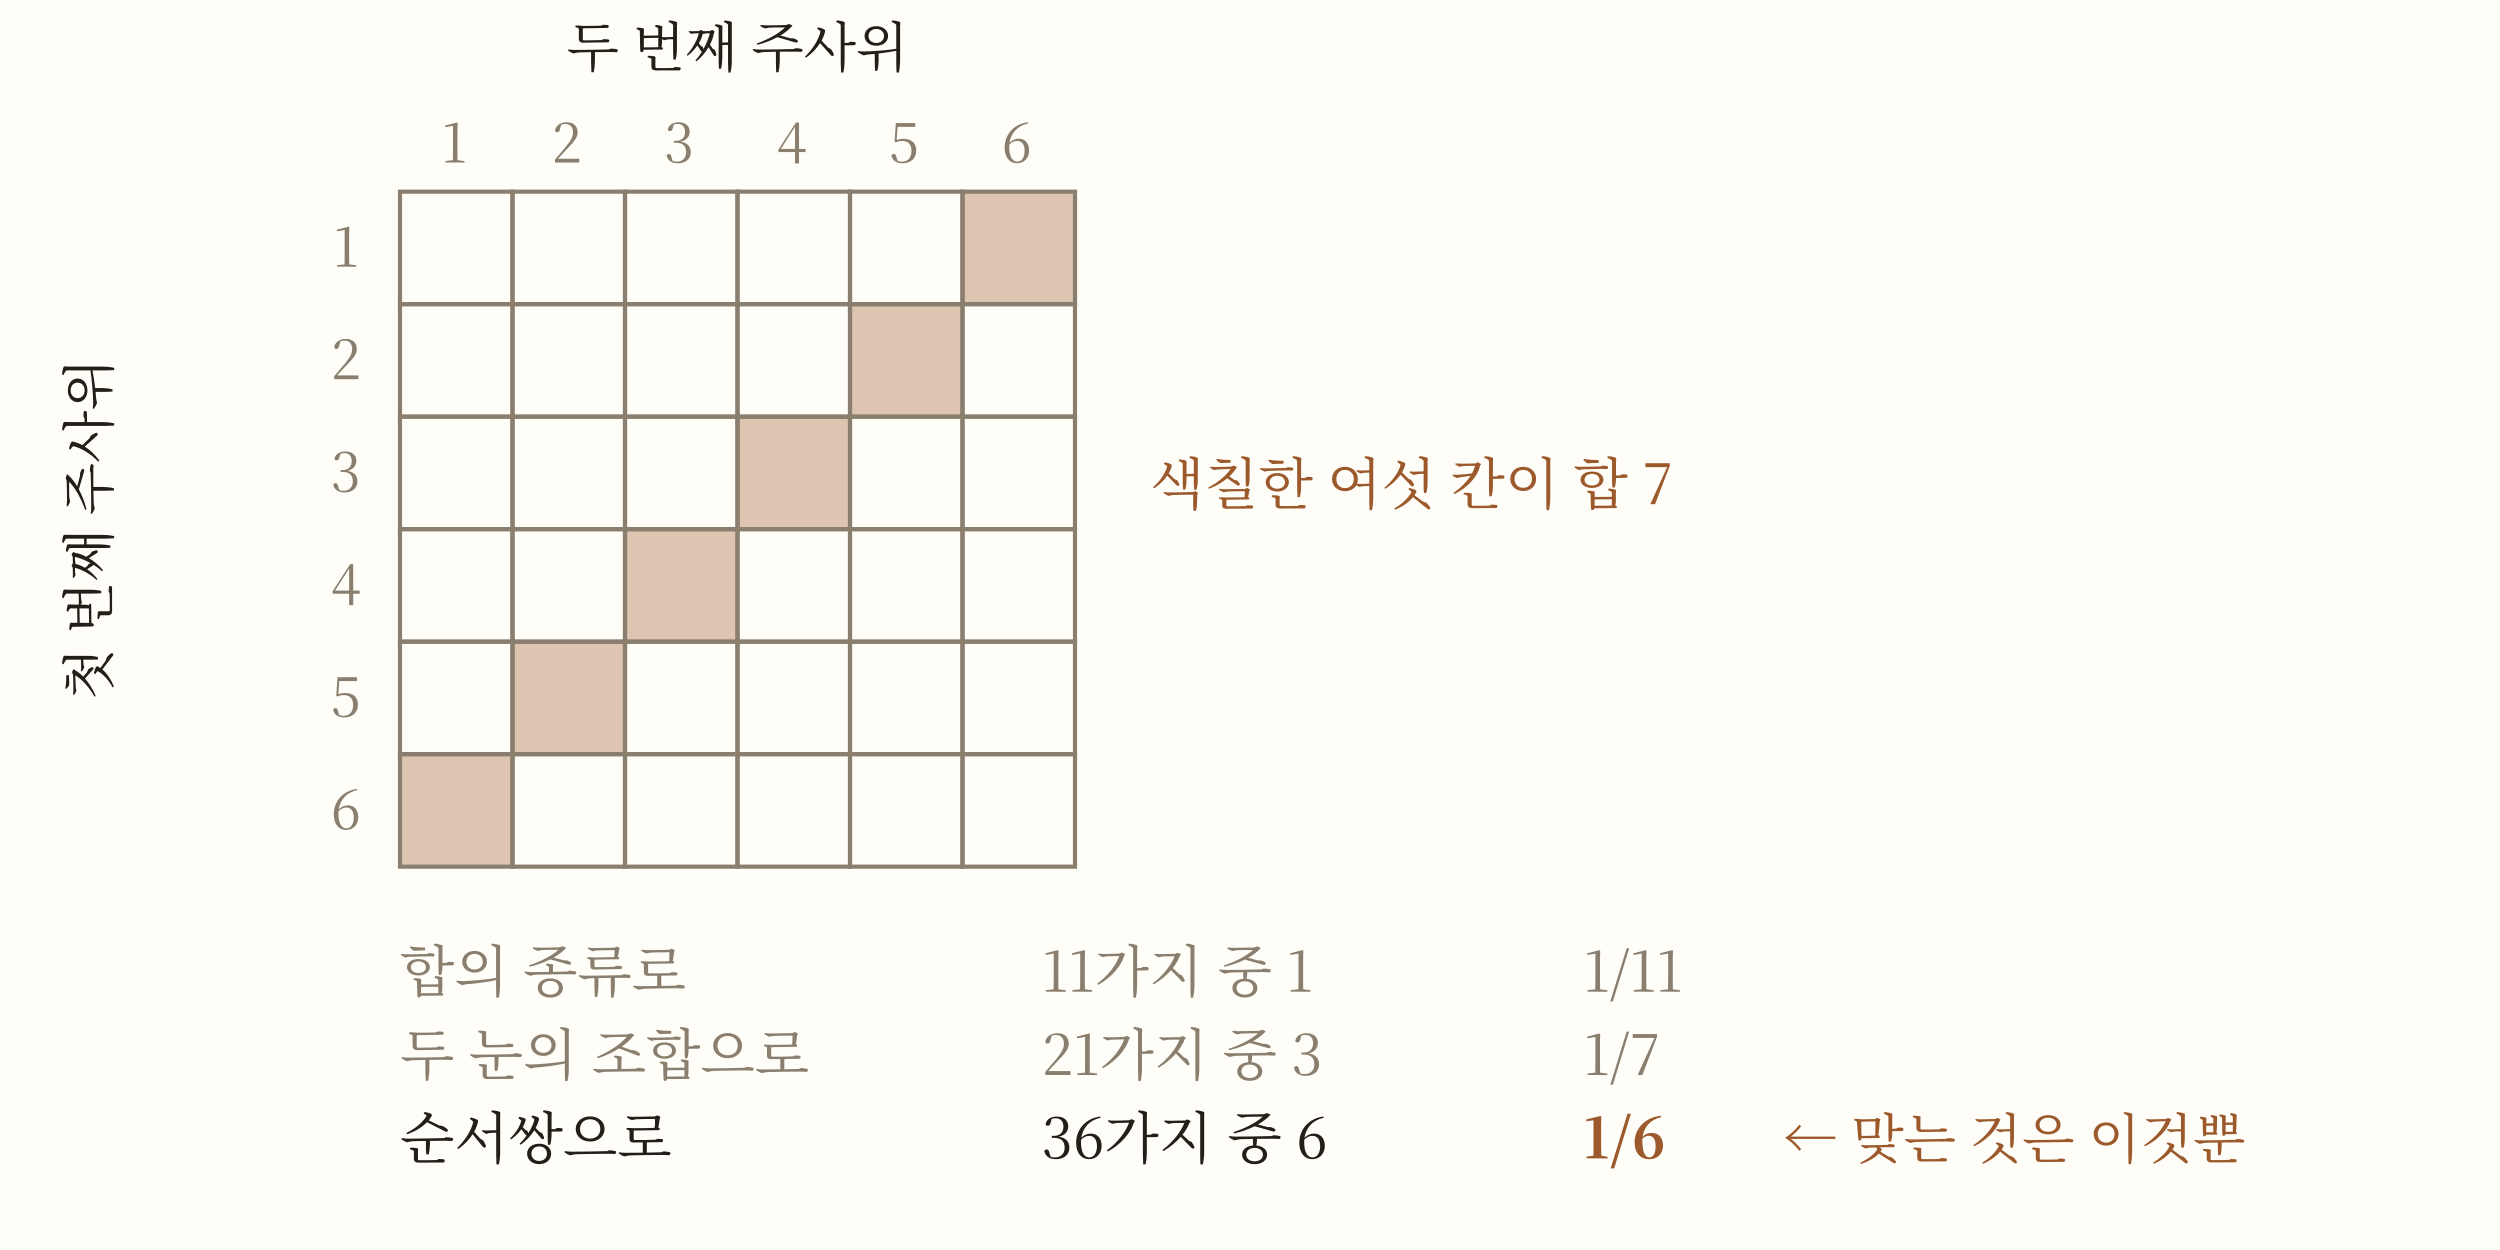
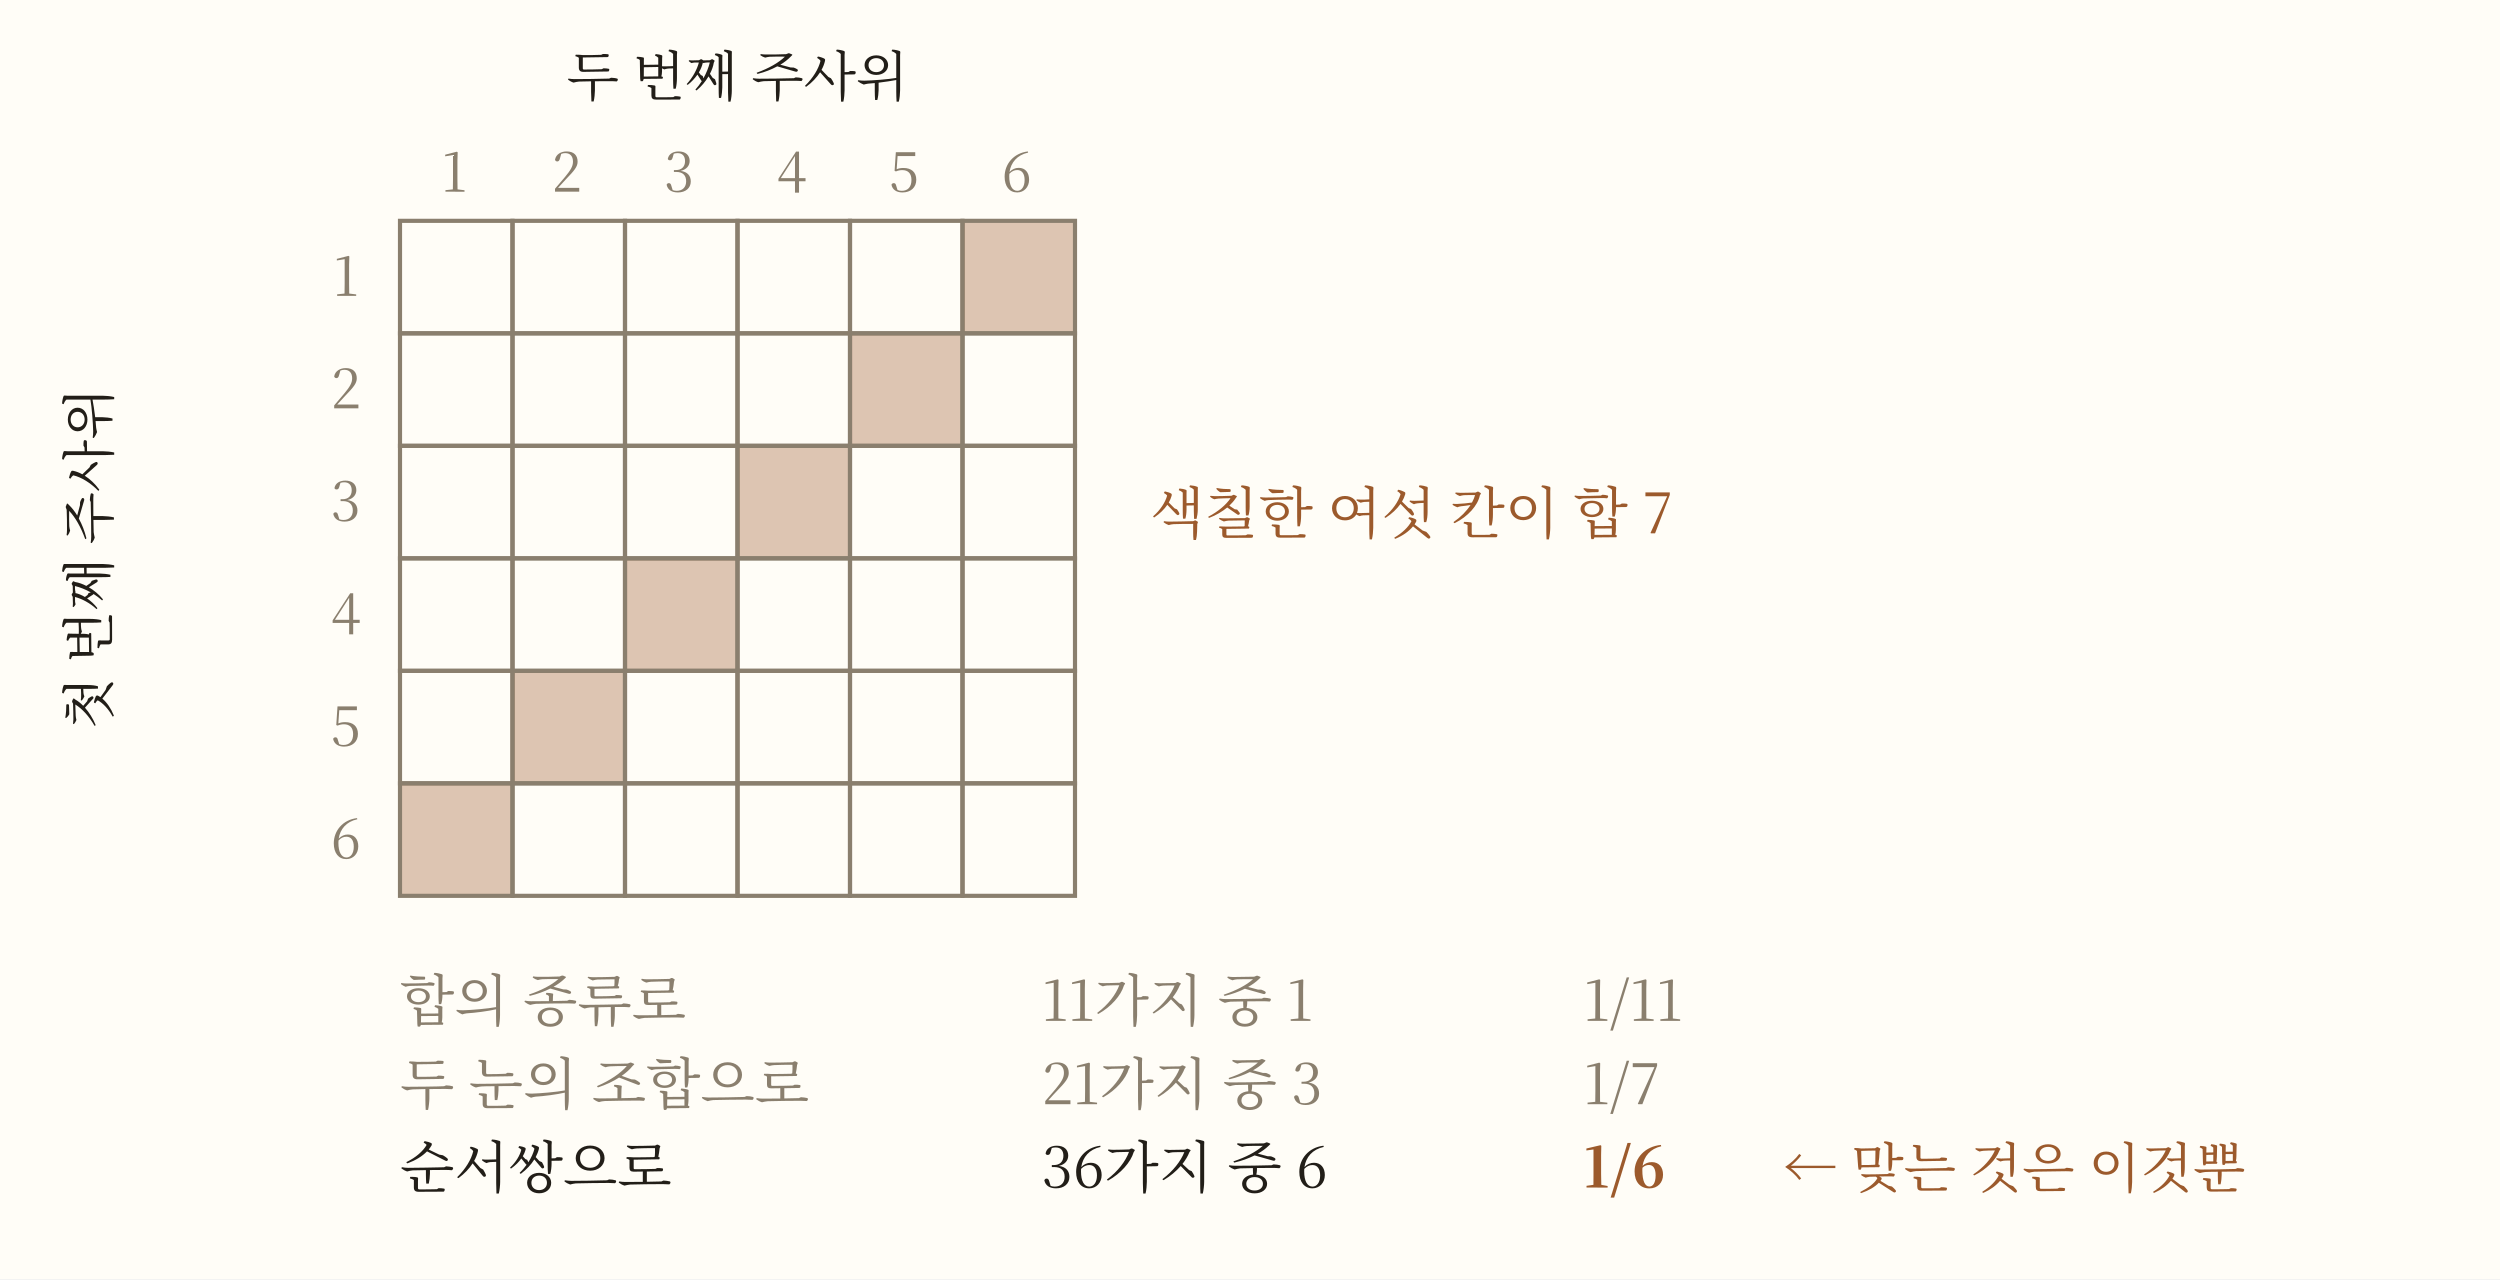
- <svg xmlns="http://www.w3.org/2000/svg" viewBox="0 0 600 300" role="img" aria-label="주사위 두 개의 36가지 순서쌍 격자에서 합이 7인 칸 여섯 개를 표시한 그림">
+ <svg xmlns="http://www.w3.org/2000/svg" viewBox="0 -7 600 307" role="img" aria-label="주사위 두 개의 36가지 순서쌍 격자에서 합이 7인 칸 여섯 개를 표시한 그림">
  <style>text{font-variant-numeric:lining-nums;font-feature-settings:"lnum" 1;}</style>
-   <rect width="600" height="300" fill="#FFFDF7" />
+   <rect x="0" y="-7" width="600" height="307" fill="#FFFDF7" />
  <rect x="96" y="46" width="27" height="27" fill="#FFFFFF" fill-opacity="0" stroke="#8A7F6E" stroke-width="1" />
  <rect x="123" y="46" width="27" height="27" fill="#FFFFFF" fill-opacity="0" stroke="#8A7F6E" stroke-width="1" />
  <rect x="150" y="46" width="27" height="27" fill="#FFFFFF" fill-opacity="0" stroke="#8A7F6E" stroke-width="1" />
  <rect x="177" y="46" width="27" height="27" fill="#FFFFFF" fill-opacity="0" stroke="#8A7F6E" stroke-width="1" />
  <rect x="204" y="46" width="27" height="27" fill="#FFFFFF" fill-opacity="0" stroke="#8A7F6E" stroke-width="1" />
  <rect x="231" y="46" width="27" height="27" fill="#9C5A2C" fill-opacity="0.34" stroke="#8A7F6E" stroke-width="1" />
  <rect x="96" y="73" width="27" height="27" fill="#FFFFFF" fill-opacity="0" stroke="#8A7F6E" stroke-width="1" />
  <rect x="123" y="73" width="27" height="27" fill="#FFFFFF" fill-opacity="0" stroke="#8A7F6E" stroke-width="1" />
  <rect x="150" y="73" width="27" height="27" fill="#FFFFFF" fill-opacity="0" stroke="#8A7F6E" stroke-width="1" />
  <rect x="177" y="73" width="27" height="27" fill="#FFFFFF" fill-opacity="0" stroke="#8A7F6E" stroke-width="1" />
  <rect x="204" y="73" width="27" height="27" fill="#9C5A2C" fill-opacity="0.34" stroke="#8A7F6E" stroke-width="1" />
  <rect x="231" y="73" width="27" height="27" fill="#FFFFFF" fill-opacity="0" stroke="#8A7F6E" stroke-width="1" />
  <rect x="96" y="100" width="27" height="27" fill="#FFFFFF" fill-opacity="0" stroke="#8A7F6E" stroke-width="1" />
  <rect x="123" y="100" width="27" height="27" fill="#FFFFFF" fill-opacity="0" stroke="#8A7F6E" stroke-width="1" />
  <rect x="150" y="100" width="27" height="27" fill="#FFFFFF" fill-opacity="0" stroke="#8A7F6E" stroke-width="1" />
  <rect x="177" y="100" width="27" height="27" fill="#9C5A2C" fill-opacity="0.34" stroke="#8A7F6E" stroke-width="1" />
  <rect x="204" y="100" width="27" height="27" fill="#FFFFFF" fill-opacity="0" stroke="#8A7F6E" stroke-width="1" />
  <rect x="231" y="100" width="27" height="27" fill="#FFFFFF" fill-opacity="0" stroke="#8A7F6E" stroke-width="1" />
  <rect x="96" y="127" width="27" height="27" fill="#FFFFFF" fill-opacity="0" stroke="#8A7F6E" stroke-width="1" />
  <rect x="123" y="127" width="27" height="27" fill="#FFFFFF" fill-opacity="0" stroke="#8A7F6E" stroke-width="1" />
  <rect x="150" y="127" width="27" height="27" fill="#9C5A2C" fill-opacity="0.34" stroke="#8A7F6E" stroke-width="1" />
  <rect x="177" y="127" width="27" height="27" fill="#FFFFFF" fill-opacity="0" stroke="#8A7F6E" stroke-width="1" />
  <rect x="204" y="127" width="27" height="27" fill="#FFFFFF" fill-opacity="0" stroke="#8A7F6E" stroke-width="1" />
  <rect x="231" y="127" width="27" height="27" fill="#FFFFFF" fill-opacity="0" stroke="#8A7F6E" stroke-width="1" />
  <rect x="96" y="154" width="27" height="27" fill="#FFFFFF" fill-opacity="0" stroke="#8A7F6E" stroke-width="1" />
  <rect x="123" y="154" width="27" height="27" fill="#9C5A2C" fill-opacity="0.34" stroke="#8A7F6E" stroke-width="1" />
  <rect x="150" y="154" width="27" height="27" fill="#FFFFFF" fill-opacity="0" stroke="#8A7F6E" stroke-width="1" />
  <rect x="177" y="154" width="27" height="27" fill="#FFFFFF" fill-opacity="0" stroke="#8A7F6E" stroke-width="1" />
  <rect x="204" y="154" width="27" height="27" fill="#FFFFFF" fill-opacity="0" stroke="#8A7F6E" stroke-width="1" />
  <rect x="231" y="154" width="27" height="27" fill="#FFFFFF" fill-opacity="0" stroke="#8A7F6E" stroke-width="1" />
  <rect x="96" y="181" width="27" height="27" fill="#9C5A2C" fill-opacity="0.34" stroke="#8A7F6E" stroke-width="1" />
  <rect x="123" y="181" width="27" height="27" fill="#FFFFFF" fill-opacity="0" stroke="#8A7F6E" stroke-width="1" />
  <rect x="150" y="181" width="27" height="27" fill="#FFFFFF" fill-opacity="0" stroke="#8A7F6E" stroke-width="1" />
  <rect x="177" y="181" width="27" height="27" fill="#FFFFFF" fill-opacity="0" stroke="#8A7F6E" stroke-width="1" />
  <rect x="204" y="181" width="27" height="27" fill="#FFFFFF" fill-opacity="0" stroke="#8A7F6E" stroke-width="1" />
  <rect x="231" y="181" width="27" height="27" fill="#FFFFFF" fill-opacity="0" stroke="#8A7F6E" stroke-width="1" />
  <text x="109" y="39" font-family="EB Garamond, Georgia, 'Noto Serif KR', 'Noto Serif CJK KR', NanumMyeongjo, Batang, AppleMyungjo, serif" font-size="13" fill="#8A7F6E" text-anchor="middle">1</text>
  <text x="83" y="64" font-family="EB Garamond, Georgia, 'Noto Serif KR', 'Noto Serif CJK KR', NanumMyeongjo, Batang, AppleMyungjo, serif" font-size="13" fill="#8A7F6E" text-anchor="middle">1</text>
  <text x="136" y="39" font-family="EB Garamond, Georgia, 'Noto Serif KR', 'Noto Serif CJK KR', NanumMyeongjo, Batang, AppleMyungjo, serif" font-size="13" fill="#8A7F6E" text-anchor="middle">2</text>
  <text x="83" y="91" font-family="EB Garamond, Georgia, 'Noto Serif KR', 'Noto Serif CJK KR', NanumMyeongjo, Batang, AppleMyungjo, serif" font-size="13" fill="#8A7F6E" text-anchor="middle">2</text>
  <text x="163" y="39" font-family="EB Garamond, Georgia, 'Noto Serif KR', 'Noto Serif CJK KR', NanumMyeongjo, Batang, AppleMyungjo, serif" font-size="13" fill="#8A7F6E" text-anchor="middle">3</text>
  <text x="83" y="118" font-family="EB Garamond, Georgia, 'Noto Serif KR', 'Noto Serif CJK KR', NanumMyeongjo, Batang, AppleMyungjo, serif" font-size="13" fill="#8A7F6E" text-anchor="middle">3</text>
  <text x="190" y="39" font-family="EB Garamond, Georgia, 'Noto Serif KR', 'Noto Serif CJK KR', NanumMyeongjo, Batang, AppleMyungjo, serif" font-size="13" fill="#8A7F6E" text-anchor="middle">4</text>
  <text x="83" y="145" font-family="EB Garamond, Georgia, 'Noto Serif KR', 'Noto Serif CJK KR', NanumMyeongjo, Batang, AppleMyungjo, serif" font-size="13" fill="#8A7F6E" text-anchor="middle">4</text>
  <text x="217" y="39" font-family="EB Garamond, Georgia, 'Noto Serif KR', 'Noto Serif CJK KR', NanumMyeongjo, Batang, AppleMyungjo, serif" font-size="13" fill="#8A7F6E" text-anchor="middle">5</text>
  <text x="83" y="172" font-family="EB Garamond, Georgia, 'Noto Serif KR', 'Noto Serif CJK KR', NanumMyeongjo, Batang, AppleMyungjo, serif" font-size="13" fill="#8A7F6E" text-anchor="middle">5</text>
  <text x="244" y="39" font-family="EB Garamond, Georgia, 'Noto Serif KR', 'Noto Serif CJK KR', NanumMyeongjo, Batang, AppleMyungjo, serif" font-size="13" fill="#8A7F6E" text-anchor="middle">6</text>
  <text x="83" y="199" font-family="EB Garamond, Georgia, 'Noto Serif KR', 'Noto Serif CJK KR', NanumMyeongjo, Batang, AppleMyungjo, serif" font-size="13" fill="#8A7F6E" text-anchor="middle">6</text>
  <text x="177" y="16" font-family="EB Garamond, Georgia, 'Noto Serif KR', 'Noto Serif CJK KR', NanumMyeongjo, Batang, AppleMyungjo, serif" font-size="13" fill="#221E18" text-anchor="middle">두 번째 주사위</text>
  <text x="26" y="127" font-family="EB Garamond, Georgia, 'Noto Serif KR', 'Noto Serif CJK KR', NanumMyeongjo, Batang, AppleMyungjo, serif" font-size="13" fill="#221E18" transform="rotate(-90 26 127)" text-anchor="middle">첫 번째 주사위</text>
  <text x="276" y="121" font-family="EB Garamond, Georgia, 'Noto Serif KR', 'Noto Serif CJK KR', NanumMyeongjo, Batang, AppleMyungjo, serif" font-size="13.5" fill="#9C5A2C">색칠한 여섯 칸이 합 7</text>
  <text x="96" y="238" font-family="EB Garamond, Georgia, 'Noto Serif KR', 'Noto Serif CJK KR', NanumMyeongjo, Batang, AppleMyungjo, serif" font-size="13.5" fill="#8A7F6E">합의 종류로</text>
  <text x="250" y="238" font-family="EB Garamond, Georgia, 'Noto Serif KR', 'Noto Serif CJK KR', NanumMyeongjo, Batang, AppleMyungjo, serif" font-size="13.5" fill="#8A7F6E">11가지 중 1</text>
  <text x="380" y="238" font-family="EB Garamond, Georgia, 'Noto Serif KR', 'Noto Serif CJK KR', NanumMyeongjo, Batang, AppleMyungjo, serif" font-size="13.5" fill="#8A7F6E" font-weight="400">1/11</text>
  <text x="96" y="258" font-family="EB Garamond, Georgia, 'Noto Serif KR', 'Noto Serif CJK KR', NanumMyeongjo, Batang, AppleMyungjo, serif" font-size="13.5" fill="#8A7F6E">두 눈의 조합으로</text>
  <text x="250" y="258" font-family="EB Garamond, Georgia, 'Noto Serif KR', 'Noto Serif CJK KR', NanumMyeongjo, Batang, AppleMyungjo, serif" font-size="13.5" fill="#8A7F6E">21가지 중 3</text>
  <text x="380" y="258" font-family="EB Garamond, Georgia, 'Noto Serif KR', 'Noto Serif CJK KR', NanumMyeongjo, Batang, AppleMyungjo, serif" font-size="13.5" fill="#8A7F6E" font-weight="400">1/7</text>
  <text x="96" y="278" font-family="EB Garamond, Georgia, 'Noto Serif KR', 'Noto Serif CJK KR', NanumMyeongjo, Batang, AppleMyungjo, serif" font-size="13.5" fill="#221E18">순서쌍으로</text>
  <text x="250" y="278" font-family="EB Garamond, Georgia, 'Noto Serif KR', 'Noto Serif CJK KR', NanumMyeongjo, Batang, AppleMyungjo, serif" font-size="13.5" fill="#221E18">36가지 중 6</text>
  <text x="380" y="278" font-family="EB Garamond, Georgia, 'Noto Serif KR', 'Noto Serif CJK KR', NanumMyeongjo, Batang, AppleMyungjo, serif" font-size="13.5" fill="#9C5A2C" font-weight="700">1/6</text>
  <text x="428" y="278" font-family="EB Garamond, Georgia, 'Noto Serif KR', 'Noto Serif CJK KR', NanumMyeongjo, Batang, AppleMyungjo, serif" font-size="13" fill="#9C5A2C">← 맞는 것은 이것뿐</text>
</svg>
